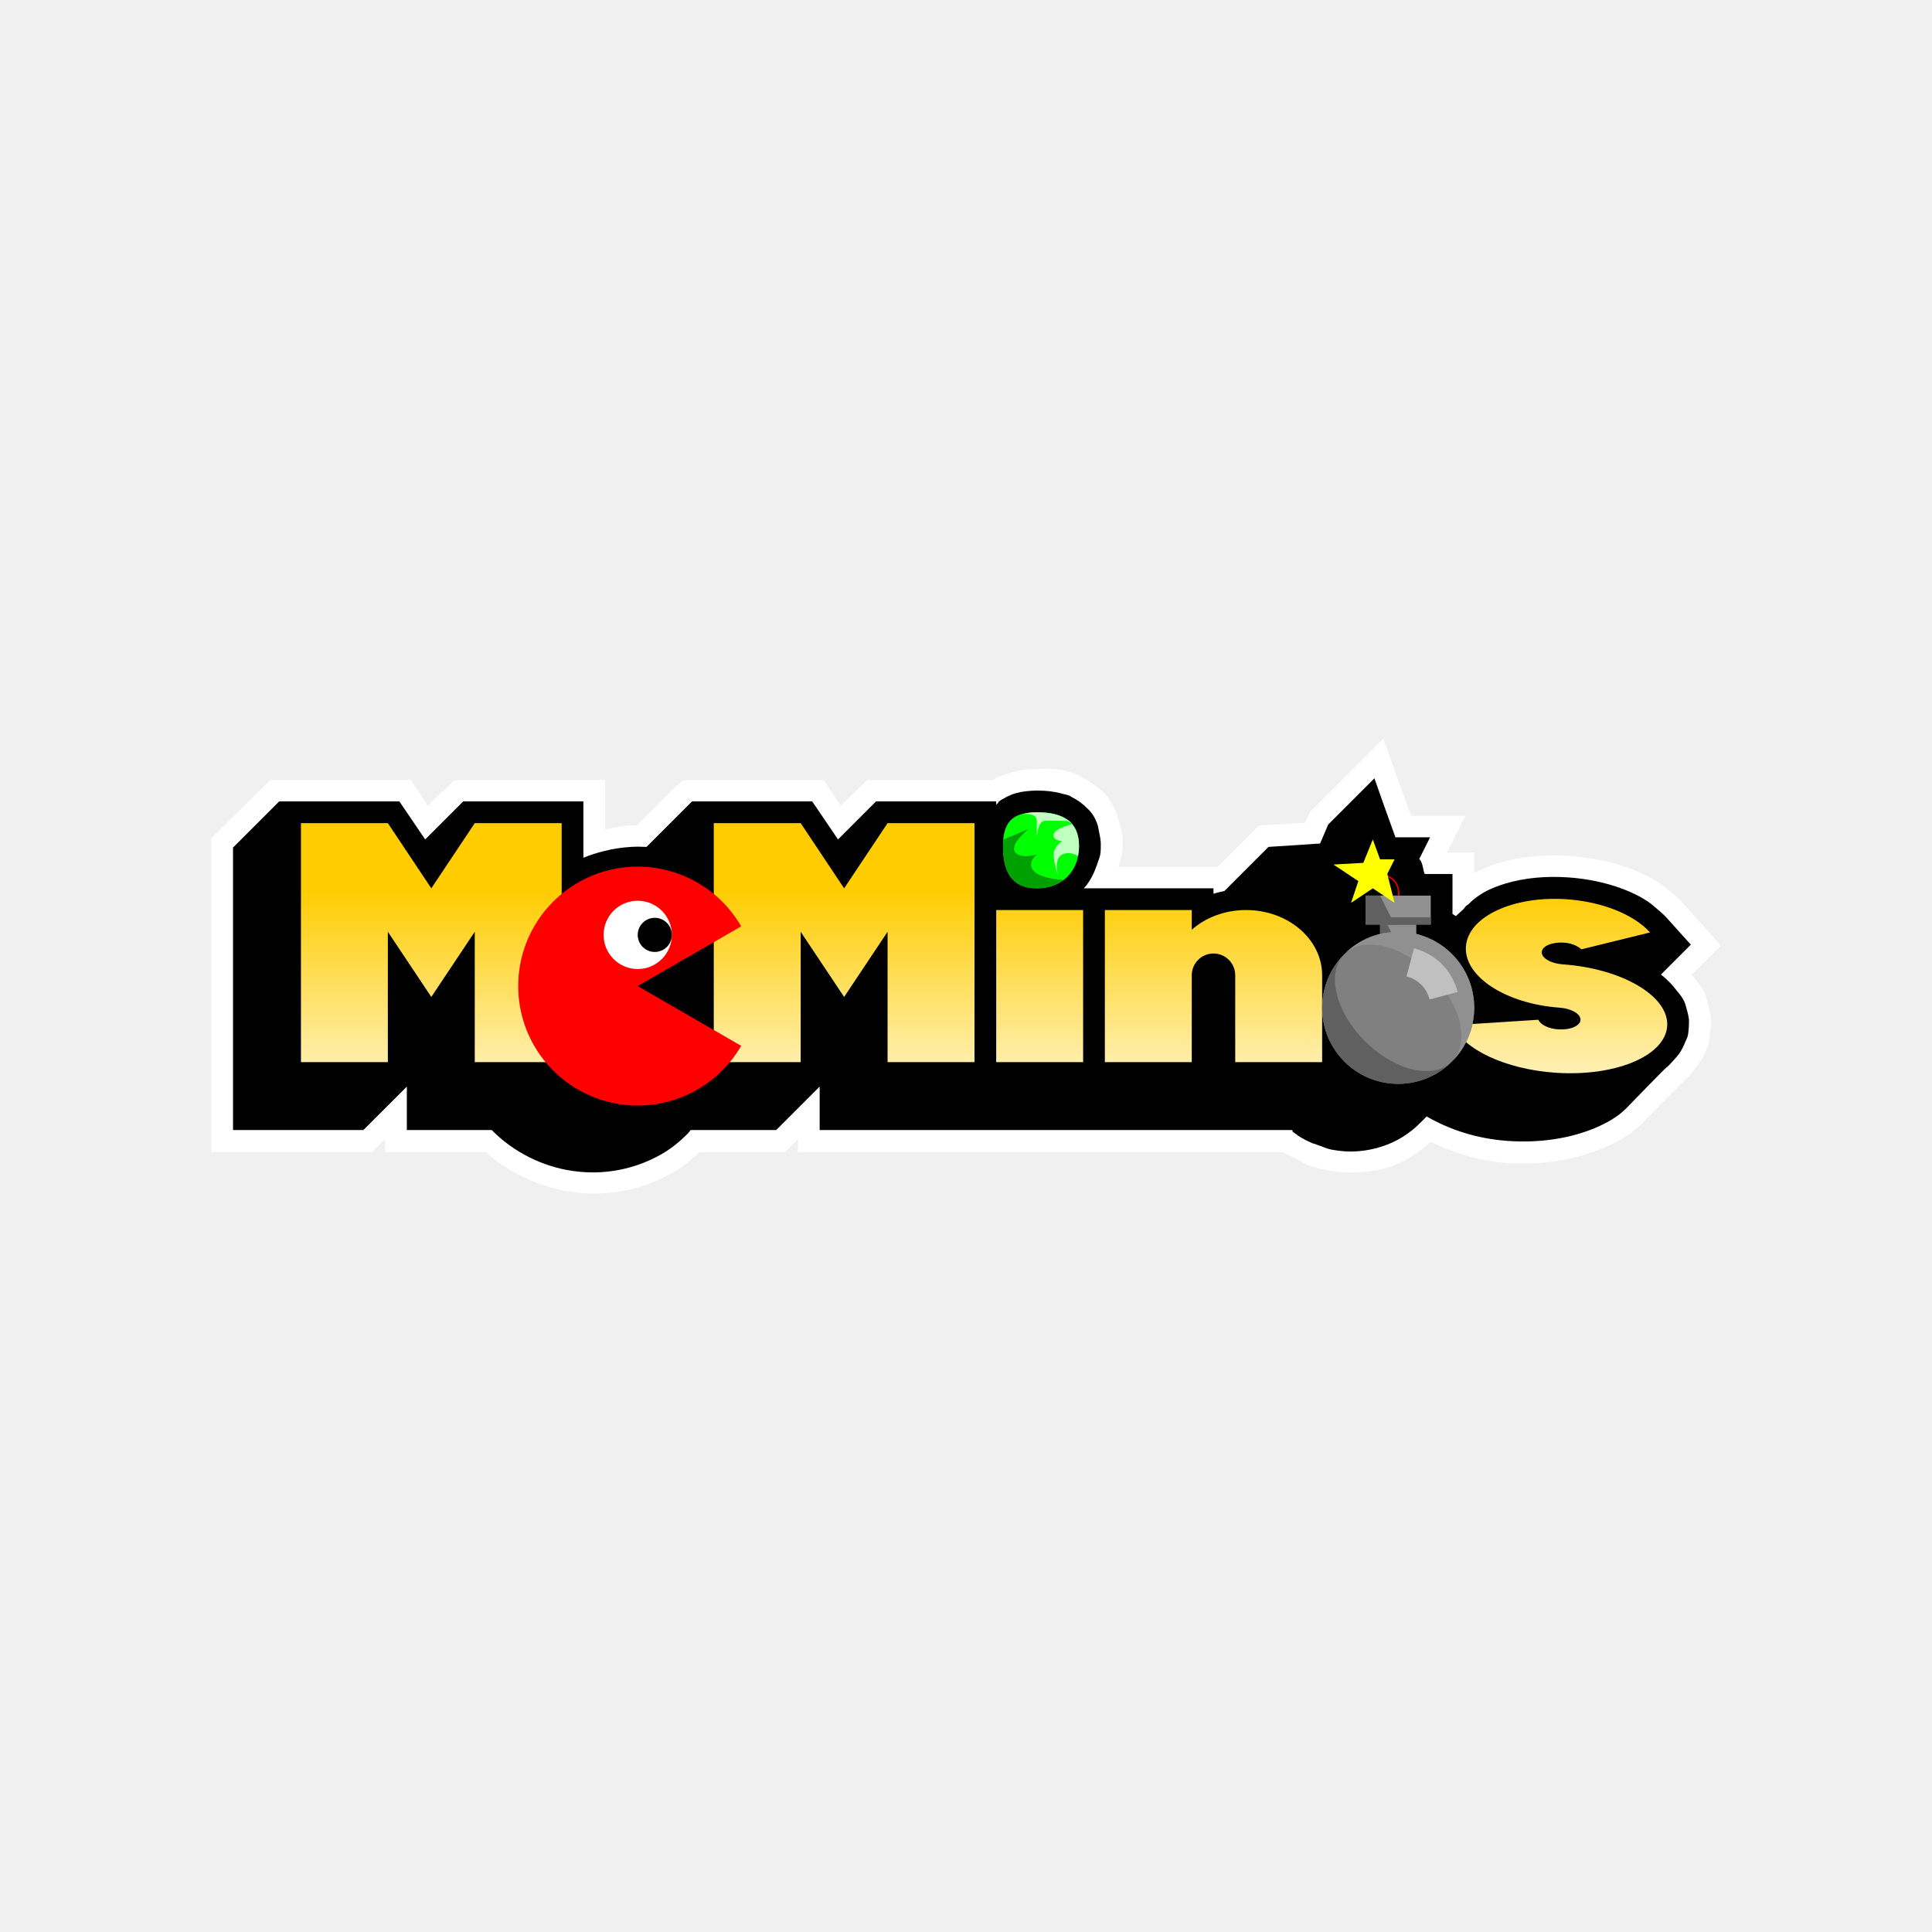
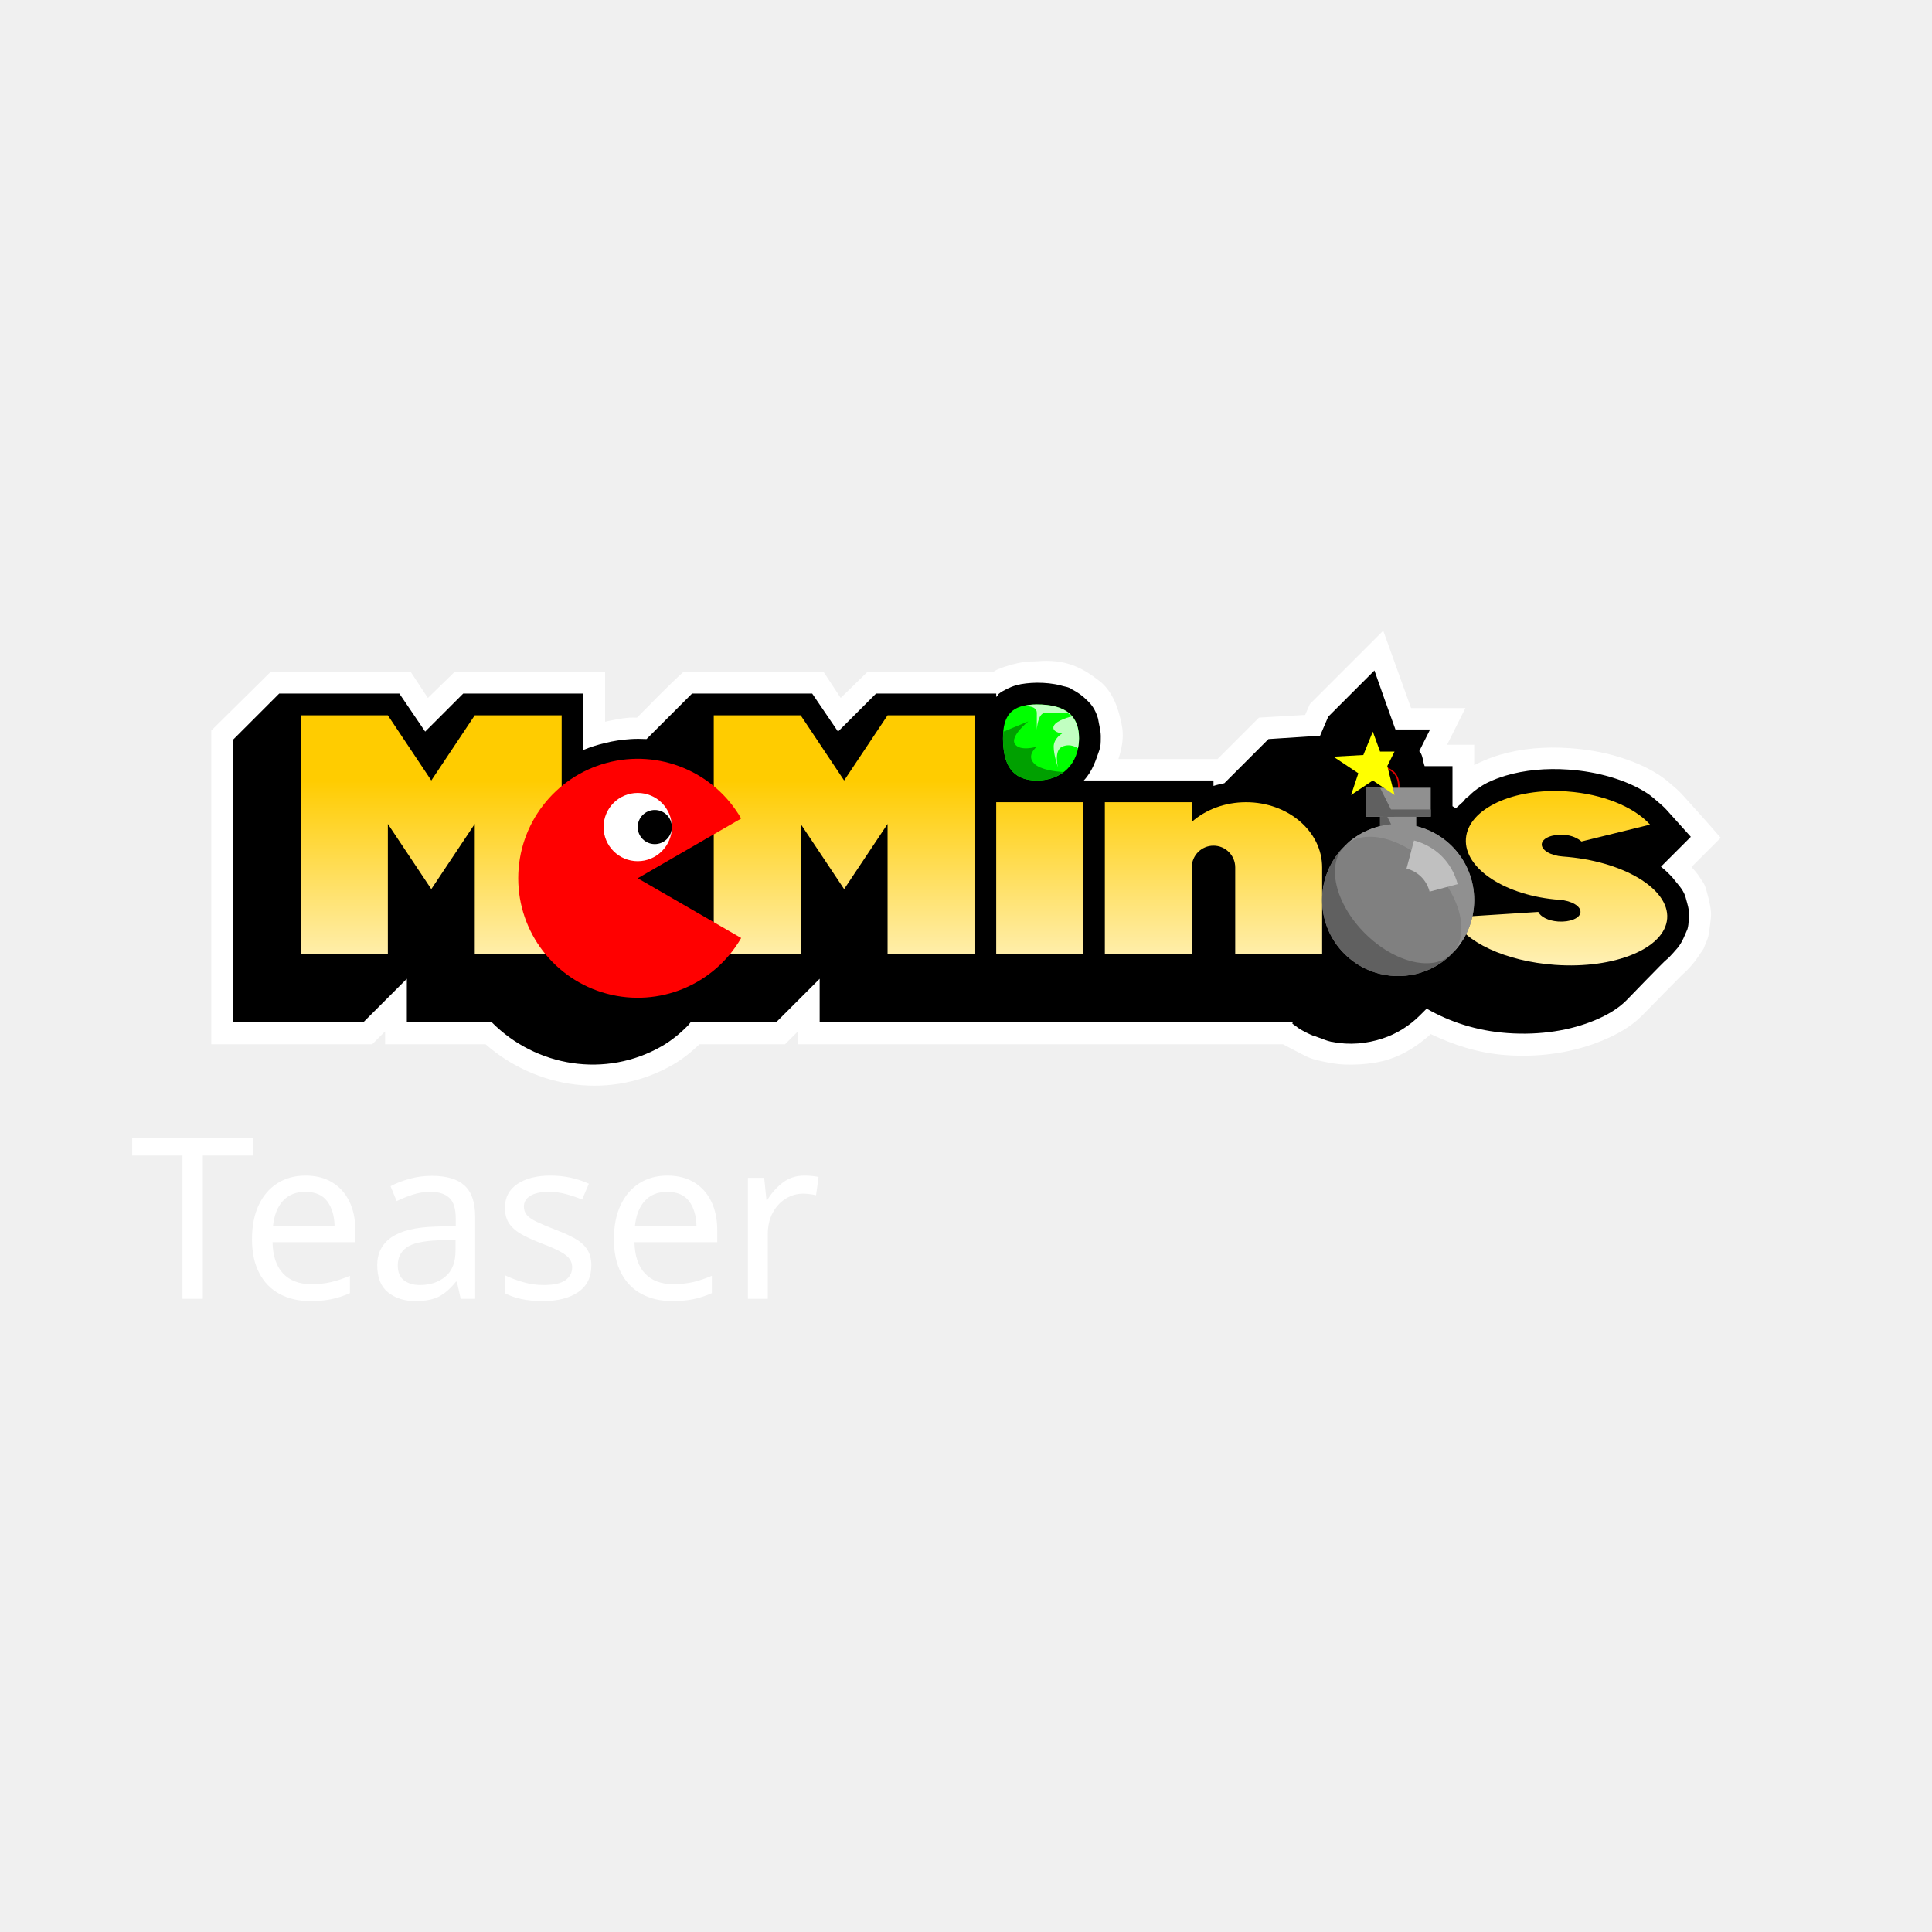
<svg xmlns="http://www.w3.org/2000/svg" xmlns:xlink="http://www.w3.org/1999/xlink" width="1280" height="1280" id="svg2" version="1.1">
  <defs id="defs4">
    <linearGradient id="linearGradient5105">
      <stop style="stop-color:#fc0;stop-opacity:1;" offset="0" id="stop5107" />
      <stop style="stop-color:white;stop-opacity:1;" offset="1" id="stop5109" />
    </linearGradient>
    <linearGradient xlink:href="#linearGradient5105-8" id="linearGradient4305" gradientUnits="userSpaceOnUse" x1="92" y1="740.362" x2="92" y2="752.362" />
    <linearGradient id="linearGradient5105-8">
      <stop style="stop-color:#fc0;stop-opacity:1;" offset="0" id="stop5107-8" />
      <stop style="stop-color:white;stop-opacity:1;" offset="1" id="stop5109-4" />
    </linearGradient>
    <linearGradient xlink:href="#linearGradient5105-8" id="linearGradient4302" gradientUnits="userSpaceOnUse" x1="111" y1="740.362" x2="111" y2="752.362" />
    <linearGradient id="linearGradient4421">
      <stop style="stop-color:#fc0;stop-opacity:1;" offset="0" id="stop4423" />
      <stop style="stop-color:white;stop-opacity:1;" offset="1" id="stop4425" />
    </linearGradient>
    <linearGradient xlink:href="#linearGradient5105-8" id="linearGradient4299" gradientUnits="userSpaceOnUse" x1="120" y1="740.362" x2="120" y2="752.362" />
    <linearGradient id="linearGradient4428">
      <stop style="stop-color:#fc0;stop-opacity:1;" offset="0" id="stop4430" />
      <stop style="stop-color:white;stop-opacity:1;" offset="1" id="stop4432" />
    </linearGradient>
    <linearGradient xlink:href="#linearGradient5105-8" id="linearGradient4281" gradientUnits="userSpaceOnUse" x1="128" y1="741.362" x2="128" y2="752.362" />
    <linearGradient id="linearGradient4435">
      <stop style="stop-color:#fc0;stop-opacity:1;" offset="0" id="stop4437" />
      <stop style="stop-color:white;stop-opacity:1;" offset="1" id="stop4439" />
    </linearGradient>
    <linearGradient xlink:href="#linearGradient5105-8" id="linearGradient4278" gradientUnits="userSpaceOnUse" x1="144" y1="739.362" x2="144" y2="752.362" />
    <linearGradient id="linearGradient4442">
      <stop style="stop-color:#fc0;stop-opacity:1;" offset="0" id="stop4444" />
      <stop style="stop-color:white;stop-opacity:1;" offset="1" id="stop4446" />
    </linearGradient>
    <linearGradient xlink:href="#linearGradient5105-5" id="linearGradient4370" gradientUnits="userSpaceOnUse" x1="144" y1="768.362" x2="144" y2="780.362" />
    <linearGradient id="linearGradient5105-5">
      <stop style="stop-color:#fc0;stop-opacity:1;" offset="0" id="stop5107-0" />
      <stop style="stop-color:white;stop-opacity:1;" offset="1" id="stop5109-8" />
    </linearGradient>
    <linearGradient xlink:href="#linearGradient5105-5" id="linearGradient4367" gradientUnits="userSpaceOnUse" x1="92" y1="768.362" x2="92" y2="780.362" />
    <linearGradient id="linearGradient4633">
      <stop style="stop-color:#fc0;stop-opacity:1;" offset="0" id="stop4635" />
      <stop style="stop-color:white;stop-opacity:1;" offset="1" id="stop4637" />
    </linearGradient>
    <linearGradient xlink:href="#linearGradient5105-5" id="linearGradient4364" gradientUnits="userSpaceOnUse" x1="111" y1="768.362" x2="111" y2="780.362" />
    <linearGradient id="linearGradient4640">
      <stop style="stop-color:#fc0;stop-opacity:1;" offset="0" id="stop4642" />
      <stop style="stop-color:white;stop-opacity:1;" offset="1" id="stop4644" />
    </linearGradient>
    <linearGradient xlink:href="#linearGradient5105-5" id="linearGradient4358" gradientUnits="userSpaceOnUse" x1="120" y1="768.362" x2="120" y2="780.362" />
    <linearGradient id="linearGradient4647">
      <stop style="stop-color:#fc0;stop-opacity:1;" offset="0" id="stop4649" />
      <stop style="stop-color:white;stop-opacity:1;" offset="1" id="stop4651" />
    </linearGradient>
    <linearGradient xlink:href="#linearGradient5105-5" id="linearGradient4351" gradientUnits="userSpaceOnUse" x1="128" y1="768.362" x2="128" y2="780.362" />
    <linearGradient id="linearGradient4654">
      <stop style="stop-color:#fc0;stop-opacity:1;" offset="0" id="stop4656" />
      <stop style="stop-color:white;stop-opacity:1;" offset="1" id="stop4658" />
    </linearGradient>
  </defs>
  <g id="layer1" transform="translate(0,227.6378)">
-     <g transform="matrix(14.39492,0,0,14.39492,-1038.581,-10699.615)" id="g4379">
-       <path id="path4373" d="m 135.812,761.469 -3.375,3.375 -0.219,0.5 -2.125,0.125 -1.906,1.906 -4.562,0 c 0.324,-1.018 0.2,-1.486 -2e-4,-2.188 -0.152,-0.531 -0.439,-1.068 -0.875,-1.406 -0.794,-0.616 -1.55,-1.019 -2.875,-0.906 -0.197,0.017 -0.398,-10e-4 -0.594,0.031 -0.416,0.069 -0.829,0.181 -1.219,0.344 -0.077,0.033 -0.152,0.089 -0.219,0.125 l -5.781,0 -1.219,1.188 -0.781,-1.188 -6.469,0 c -0.736,0.668 -1.422,1.391 -2.125,2.094 -0.119,5e-4 -0.219,-0.008 -0.344,0 -0.367,0.024 -0.746,0.107 -1.125,0.188 l 0,-2.281 -6.938,0 -1.219,1.188 -0.781,-1.188 -6.469,0 -2.719,2.688 0,14.438 7.406,0 0.594,-0.594 0,0.594 4.625,0 c 2.348,2.052 5.786,2.577 8.625,0.938 0.471,-0.272 0.863,-0.599 1.219,-0.938 l 3.938,0 0.594,-0.594 0,0.594 22.325,0 c 0.335,0.182 0.679,0.355 1.019,0.531 0.305,0.159 0.602,0.227 1.25,0.344 0.648,0.117 1.811,0.082 2.625,-0.188 0.717,-0.234 1.354,-0.656 1.906,-1.156 1.017,0.484 2.163,0.876 3.469,0.969 1.659,0.118 3.182,-0.147 4.469,-0.688 0.613,-0.257 1.259,-0.603 1.781,-1.125 0.614,-0.626 1.492,-1.525 1.844,-1.875 0.574,-0.502 0.795,-0.934 1,-1.219 0.048,-0.156 0.177,-0.391 0.219,-0.594 0.041,-0.203 0.073,-0.467 0.094,-0.656 0.021,-0.189 0.046,-0.34 0,-0.625 -0.046,-0.285 -0.142,-0.655 -0.219,-0.906 -0.077,-0.251 -0.188,-0.342 -0.281,-0.5 -0.093,-0.158 -0.256,-0.339 -0.375,-0.469 0.448,-0.448 0.896,-0.896 1.344,-1.344 -0.571,-0.667 -1.163,-1.316 -1.75,-1.969 -0.186,-0.207 -0.359,-0.349 -0.5,-0.469 -0.137,-0.118 -0.308,-0.27 -0.562,-0.438 -0.601,-0.395 -1.286,-0.674 -1.969,-0.875 -0.686,-0.202 -1.413,-0.322 -2.156,-0.375 -1.15,-0.082 -2.248,0.013 -3.25,0.312 -0.339,0.101 -0.67,0.234 -0.969,0.375 l -0.188,0.094 0,-0.938 -1.25,0 0.844,-1.688 -2.5,0 -1.281,-3.562 z" style="font-size:medium;font-style:normal;font-variant:normal;font-weight:normal;font-stretch:normal;text-indent:0;text-align:start;text-decoration:none;line-height:normal;letter-spacing:normal;word-spacing:normal;text-transform:none;direction:ltr;block-progression:tb;writing-mode:lr-tb;text-anchor:start;baseline-shift:baseline;color:black;fill:white;fill-opacity:1;stroke:none;stroke-width:2;marker:none;visibility:visible;display:inline;overflow:visible;enable-background:accumulate;font-family:Sans;-inkscape-font-specification:Sans" />
-       <path id="path11615" d="m 135.406,763.3 -2.125,2.125 c -0.122,0.294 -0.253,0.582 -0.375,0.875 -0.791,0.055 -1.583,0.106 -2.375,0.156 L 128.5,768.487 c -0.17,0.038 -0.334,0.072 -0.5,0.125 l 0,-0.25 -5.969,0 c 0.406,-0.428 0.563,-0.965 0.719,-1.406 0.059,-0.169 0.062,-0.343 0.062,-0.531 0.017,-0.319 -0.078,-0.61 -0.125,-0.906 -0.08,-0.291 -0.218,-0.562 -0.438,-0.781 l -0.031,-0.031 c -0.245,-0.245 -0.455,-0.399 -0.719,-0.531 -0.157,-0.128 -0.387,-0.137 -0.531,-0.188 -0.354,-0.092 -0.718,-0.125 -1.094,-0.125 -0.163,0 -0.341,0.014 -0.5,0.031 -0.319,0.034 -0.597,0.111 -0.875,0.25 -0.139,0.07 -0.284,0.145 -0.406,0.25 l 0,0.031 c -0.008,0.011 -0.026,0.018 -0.031,0.031 l -0.062,0.062 0,-0.156 -5.531,0 -1.75,1.75 -1.188,-1.75 -5.531,0 -2.094,2.094 c -0.238,-0.011 -0.48,-0.016 -0.719,0 -0.409,0.027 -0.814,0.084 -1.219,0.188 -0.327,0.079 -0.65,0.179 -0.969,0.312 l 0,-2.594 -5.531,0 -1.75,1.75 -1.188,-1.75 -5.531,0 -2.125,2.125 0,13 6,0 2,-2 0,2 3.906,0 c 2.032,2.051 5.239,2.598 7.844,1.094 0.448,-0.259 0.831,-0.581 1.188,-0.938 l 0.125,-0.156 0.031,0 3.906,0 2,-2 0,2 21.719,0 c 0.018,0.015 0.047,0.016 0.062,0.031 l -0.031,0.031 c 0.002,-0.002 0.063,0.052 0.219,0.156 0.021,0.015 0.006,0.015 0.031,0.031 0.261,0.172 0.521,0.291 0.719,0.375 l 0.031,0 c 0.169,0.069 0.305,0.112 0.344,0.125 0.038,0.012 0.21,0.098 0.469,0.156 l 0.031,0 c 0.788,0.16 1.589,0.083 2.312,-0.156 0.648,-0.212 1.234,-0.578 1.719,-1.062 l 0.312,-0.312 c 1.035,0.595 2.28,1.022 3.719,1.125 1.514,0.108 2.91,-0.123 4.031,-0.594 0.539,-0.226 1.048,-0.516 1.438,-0.906 0,0 1.773,-1.836 1.844,-1.875 0.071,-0.039 0.228,-0.226 0.313,-0.312 0.085,-0.087 0.122,-0.15 0.219,-0.25 0.225,-0.288 0.311,-0.564 0.438,-0.844 0.042,-0.136 0.052,-0.287 0.062,-0.438 0.011,-0.151 0.014,-0.317 0,-0.438 -0.034,-0.222 -0.106,-0.422 -0.156,-0.625 -0.114,-0.355 -0.385,-0.601 -0.594,-0.875 -0.153,-0.169 -0.336,-0.349 -0.531,-0.5 l 1.375,-1.375 -1.125,-1.25 c -0.128,-0.142 -0.259,-0.25 -0.406,-0.375 -0.152,-0.13 -0.298,-0.263 -0.469,-0.375 -0.493,-0.324 -1.075,-0.569 -1.688,-0.75 -0.612,-0.181 -1.261,-0.296 -1.938,-0.344 -1.043,-0.074 -2.04,0.022 -2.906,0.281 -0.289,0.086 -0.553,0.19 -0.812,0.312 -0.162,0.077 -0.324,0.184 -0.469,0.281 -0.043,0.03 -0.084,0.062 -0.125,0.094 -0.116,0.086 -0.208,0.183 -0.312,0.281 -0.027,0.025 -0.068,0.036 -0.094,0.062 -0.048,0.048 -0.08,0.106 -0.125,0.156 l -0.344,0.312 -0.156,-0.094 0,-0.844 0,-1 -1,0 -0.281,0 c -0.086,-0.211 -0.077,-0.482 -0.219,-0.656 -0.011,-0.014 -0.02,-0.018 -0.031,-0.031 l 0.5,-1 -1.594,0 c -0.332,-0.904 -0.65,-1.811 -0.969,-2.719 z" style="font-size:medium;font-style:normal;font-variant:normal;font-weight:normal;font-stretch:normal;text-indent:0;text-align:start;text-decoration:none;line-height:normal;letter-spacing:normal;word-spacing:normal;text-transform:none;direction:ltr;block-progression:tb;writing-mode:lr-tb;text-anchor:start;color:black;fill:black;fill-opacity:1;fill-rule:nonzero;stroke:none;stroke-width:2;marker:none;visibility:visible;font-family:Sans;-inkscape-font-specification:Sans" />
-       <path id="path11233" d="m 144.284,768.867 c -2.479,-0.177 -4.568,0.796 -4.666,2.174 -0.098,1.377 1.832,2.637 4.311,2.814 0.551,0.039 0.982,0.294 0.962,0.57 -0.02,0.275 -0.482,0.467 -1.033,0.428 -0.459,-0.033 -0.807,-0.221 -0.908,-0.441 l -3.934,0.252 c 0.507,1.132 2.443,2.023 4.7,2.184 2.754,0.196 5.067,-0.761 5.165,-2.138 0.098,-1.377 -2.055,-2.653 -4.81,-2.849 -0.551,-0.039 -0.982,-0.294 -0.962,-0.57 0.02,-0.275 0.482,-0.467 1.033,-0.428 0.35,0.025 0.624,0.158 0.793,0.307 l 3.157,-0.777 c -0.747,-0.829 -2.204,-1.41 -3.807,-1.525 z" style="fill:url(#linearGradient4370);fill-opacity:1;stroke:none" />
-       <path id="path11235" d="m 86,765.362 0,11 0,0 4,0 0,-6 2,3 2,-3 0,6 4,0 0,-11 -4,0 -2,3 -2,-3 z" style="fill:url(#linearGradient4367);fill-opacity:1;stroke:none" />
-       <path style="fill:url(#linearGradient4364);fill-opacity:1;stroke:none" d="m 105,765.362 0,11 0,0 4,0 0,-6 2,3 2,-3 0,6 4,0 0,-11 -4,0 -2,3 -2,-3 z" id="path11237" />
-       <path transform="matrix(-0.7865485,0,0,0.7865602,107.7649,766.5697)" d="M 1.911,4.504 A 6.991,6.991 0 0 1 9.775,1.247 6.991,6.991 0 0 1 14.957,8 6.991,6.991 0 0 1 9.775,14.753 6.991,6.991 0 0 1 1.911,11.496 L 7.965,8 Z" id="path11241" style="fill:red;fill-opacity:1;fill-rule:nonzero;stroke:none" />
-       <path d="M 10,5 A 2,2 0 0 1 8,7 2,2 0 0 1 6,5 2,2 0 0 1 8,3 2,2 0 0 1 10,5 Z" id="path11243" style="fill:white;fill-opacity:1;fill-rule:nonzero;stroke:none" transform="matrix(-0.7855714,0,0,0.7855831,107.7845,766.5775)" />
-       <path transform="matrix(-0.7855714,0,0,0.7855831,108.5701,766.5775)" d="M 9,5 A 1,1 0 0 1 8,6 1,1 0 0 1 7,5 1,1 0 0 1 8,4 1,1 0 0 1 9,5 Z" id="path11245" style="fill:black;fill-opacity:1;fill-rule:nonzero;stroke:none" />
-       <rect style="fill:url(#linearGradient4358);fill-opacity:1;stroke:none" id="rect11247" width="4" height="7" x="118" y="769.362" />
-       <path style="fill:lime;fill-opacity:1;fill-rule:nonzero;stroke:none" d="m 119.868,764.862 c -1.167,0 -1.556,0.496 -1.556,1.556 0,1.167 0.389,1.944 1.556,1.944 1.167,0 1.944,-0.778 1.944,-1.944 0,-1.167 -0.778,-1.556 -1.944,-1.556 z" id="path11251" />
-       <path style="fill:#00a000;fill-opacity:1;fill-rule:nonzero;stroke:none" d="m 119.479,765.64 -1.142,0.474 c -0.008,0.096 -0.024,0.197 -0.024,0.304 0,1.167 0.389,1.944 1.556,1.944 0.489,0 0.904,-0.144 1.227,-0.389 -0.341,-0.018 -1.062,-0.097 -1.349,-0.389 -0.383,-0.389 0.122,-0.778 0.122,-0.778 0,0 -0.773,0.235 -1.009,-0.122 -0.236,-0.357 0.62,-1.045 0.62,-1.045 z" id="path11253" />
-       <path style="fill:#c1ffc1;fill-opacity:1;fill-rule:nonzero;stroke:none" d="m 119.868,764.862 c -0.26,0 -0.469,0.035 -0.656,0.085 0.097,-0.009 0.656,-0.053 0.656,0.304 0,0.327 0,0.651 0,0.778 0.018,-0.258 0.097,-0.778 0.389,-0.778 0.385,0 1.078,0.012 1.094,0.012 -0.342,-0.286 -0.855,-0.401 -1.483,-0.401 z" id="path11255" />
-       <path style="fill:#c1ffc1;fill-opacity:1;fill-rule:nonzero;stroke:none" d="m 121.314,765.227 -0.036,0.024 0.219,0.158 c -0.055,-0.066 -0.114,-0.13 -0.182,-0.182 z m 0.182,0.182 c 0,0 -0.742,0.169 -0.851,0.45 -0.108,0.281 0.389,0.34 0.389,0.34 0,0 -0.389,0.219 -0.389,0.608 0,0.389 0.194,0.948 0.194,0.948 0,0 -0.194,-0.769 0.194,-0.948 0.389,-0.179 0.729,0.073 0.729,0.073 0.03,-0.147 0.049,-0.298 0.049,-0.462 0,-0.442 -0.114,-0.769 -0.316,-1.009 z" id="path11257" />
-       <path id="path11259" d="m 123,769.362 0,7 4,0 0,-4 c 0,-0.552 0.448,-1 1,-1 0.552,0 1,0.448 1,1 l 0,4 4,0 0,-4 c 0,-1.657 -1.567,-3 -3.5,-3 -0.984,0 -1.864,0.346 -2.5,0.906 l 0,-0.906 -4,0 z" style="fill:url(#linearGradient4351);fill-opacity:1;stroke:none" />
-       <path style="fill:gray;fill-opacity:1;fill-rule:nonzero;stroke:none" id="path11263" d="M 30,21.5 A 10.5,10.5 0 0 1 19.5,32 10.5,10.5 0 0 1 9,21.5 10.5,10.5 0 0 1 19.5,11 10.5,10.5 0 0 1 30,21.5 Z" transform="matrix(0.3333333,0,0,0.3333216,130,766.6959)" />
-       <rect style="fill:#909090;fill-opacity:1;fill-rule:nonzero;stroke:none" id="rect11265" width="1.667" height="0.667" x="135.667" y="770.029" />
-       <path id="path11267" d="m 136.529,768.696 c 0,-0.334 -0.068,-0.509 -0.196,-0.667 -0.128,-0.158 -0.426,-0.296 -0.667,-0.333" style="fill:none;stroke:#e00000;stroke-width:0.069;stroke-linecap:round;stroke-linejoin:round;stroke-miterlimit:4;stroke-opacity:1;stroke-dasharray:none;stroke-dashoffset:0" />
-       <rect style="fill:#909090;fill-opacity:1;fill-rule:nonzero;stroke:none" id="rect11269" width="3" height="1.333" x="135" y="768.696" />
-       <path style="fill:#606060;fill-opacity:1;fill-rule:nonzero;stroke:none" d="m 134.025,771.388 c -1.366,1.366 -1.366,3.583 0,4.95 1.366,1.366 3.584,1.366 4.95,0 -0.846,0.846 -2.641,0.423 -4.007,-0.943 -1.366,-1.366 -1.789,-3.161 -0.943,-4.007 z" id="path11271" />
-       <path style="fill:#606060;fill-opacity:1;fill-rule:nonzero;stroke:none" d="m 135.667,770.029 0,0.667 0.667,0 L 136,770.029 l -0.333,0 z" id="path11273" />
-       <path id="path11275" d="m 138.975,776.337 c 1.366,-1.366 1.366,-3.583 0,-4.95 -1.366,-1.366 -3.584,-1.366 -4.95,0 0.846,-0.846 2.641,-0.423 4.007,0.943 1.366,1.366 1.789,3.161 0.943,4.007 z" style="fill:#909090;fill-opacity:1;fill-rule:nonzero;stroke:none" />
-       <path style="fill:#606060;fill-opacity:1;fill-rule:nonzero;stroke:none" d="m 135,768.696 0,1.333 1.333,0 -0.667,-1.333 -0.667,0 z" id="path11277" />
-       <rect style="fill:#606060;fill-opacity:1;fill-rule:nonzero;stroke:none" id="rect11279" width="2.225" height="0.333" x="135.775" y="769.696" />
-       <path style="fill:silver;fill-opacity:1;fill-rule:nonzero;stroke:none" d="m 137.229,771.123 -0.344,1.292 c 0.533,0.143 0.92,0.529 1.062,1.062 l 1.292,-0.344 c -0.27,-1.007 -1.003,-1.74 -2.01,-2.01 z" id="path11281" />
-       <path style="fill:yellow;fill-opacity:1;fill-rule:nonzero;stroke:none" d="m 134.896,767.19 -1.376,0.077 1.146,0.763 -0.333,1 1,-0.667 1,0.667 -0.333,-1.333 0.333,-0.667 -0.667,0 -0.333,-0.917 -0.437,1.077 z" id="path11283" />
+     <g id="g4214" transform="translate(0,-71.43673)">
+       <g id="g4379" transform="matrix(14.39492,0,0,14.39492,-1038.581,-10699.615)">
+         <path style="color:#000000;font-style:normal;font-variant:normal;font-weight:normal;font-stretch:normal;font-size:medium;line-height:normal;font-family:Sans;-inkscape-font-specification:Sans;text-indent:0;text-align:start;text-decoration:none;text-decoration-line:none;letter-spacing:normal;word-spacing:normal;text-transform:none;direction:ltr;block-progression:tb;writing-mode:lr-tb;baseline-shift:baseline;text-anchor:start;display:inline;overflow:visible;visibility:visible;fill:#ffffff;fill-opacity:1;stroke:none;stroke-width:2;marker:none;enable-background:accumulate" d="m 135.812,761.469 -3.375,3.375 -0.219,0.5 -2.125,0.125 -1.906,1.906 -4.562,0 c 0.324,-1.018 0.2,-1.486 -2e-4,-2.188 -0.152,-0.531 -0.439,-1.068 -0.875,-1.406 -0.794,-0.616 -1.55,-1.019 -2.875,-0.906 -0.197,0.017 -0.398,-10e-4 -0.594,0.031 -0.416,0.069 -0.829,0.181 -1.219,0.344 -0.077,0.033 -0.152,0.089 -0.219,0.125 l -5.781,0 -1.219,1.188 -0.781,-1.188 -6.469,0 c -0.736,0.668 -1.422,1.391 -2.125,2.094 -0.119,5e-4 -0.219,-0.008 -0.344,0 -0.367,0.024 -0.746,0.107 -1.125,0.188 l 0,-2.281 -6.938,0 -1.219,1.188 -0.781,-1.188 -6.469,0 -2.719,2.688 0,14.438 7.406,0 0.594,-0.594 0,0.594 4.625,0 c 2.348,2.052 5.786,2.577 8.625,0.938 0.471,-0.272 0.863,-0.599 1.219,-0.938 l 3.938,0 0.594,-0.594 0,0.594 22.325,0 c 0.335,0.182 0.679,0.355 1.019,0.531 0.305,0.159 0.602,0.227 1.25,0.344 0.648,0.117 1.811,0.082 2.625,-0.188 0.717,-0.234 1.354,-0.656 1.906,-1.156 1.017,0.484 2.163,0.876 3.469,0.969 1.659,0.118 3.182,-0.147 4.469,-0.688 0.613,-0.257 1.259,-0.603 1.781,-1.125 0.614,-0.626 1.492,-1.525 1.844,-1.875 0.574,-0.502 0.795,-0.934 1,-1.219 0.048,-0.156 0.177,-0.391 0.219,-0.594 0.041,-0.203 0.073,-0.467 0.094,-0.656 0.021,-0.189 0.046,-0.34 0,-0.625 -0.046,-0.285 -0.142,-0.655 -0.219,-0.906 -0.077,-0.251 -0.188,-0.342 -0.281,-0.5 -0.093,-0.158 -0.256,-0.339 -0.375,-0.469 0.448,-0.448 0.896,-0.896 1.344,-1.344 -0.571,-0.667 -1.163,-1.316 -1.75,-1.969 -0.186,-0.207 -0.359,-0.349 -0.5,-0.469 -0.137,-0.118 -0.308,-0.27 -0.562,-0.438 -0.601,-0.395 -1.286,-0.674 -1.969,-0.875 -0.686,-0.202 -1.413,-0.322 -2.156,-0.375 -1.15,-0.082 -2.248,0.013 -3.25,0.312 -0.339,0.101 -0.67,0.234 -0.969,0.375 l -0.188,0.094 0,-0.938 -1.25,0 0.844,-1.688 -2.5,0 -1.281,-3.562 z" id="path4373" />
+         <path style="color:#000000;font-style:normal;font-variant:normal;font-weight:normal;font-stretch:normal;font-size:medium;line-height:normal;font-family:Sans;-inkscape-font-specification:Sans;text-indent:0;text-align:start;text-decoration:none;text-decoration-line:none;letter-spacing:normal;word-spacing:normal;text-transform:none;direction:ltr;block-progression:tb;writing-mode:lr-tb;text-anchor:start;visibility:visible;fill:#000000;fill-opacity:1;fill-rule:nonzero;stroke:none;stroke-width:2;marker:none" d="m 135.406,763.3 -2.125,2.125 c -0.122,0.294 -0.253,0.582 -0.375,0.875 -0.791,0.055 -1.583,0.106 -2.375,0.156 L 128.5,768.487 c -0.17,0.038 -0.334,0.072 -0.5,0.125 l 0,-0.25 -5.969,0 c 0.406,-0.428 0.563,-0.965 0.719,-1.406 0.059,-0.169 0.062,-0.343 0.062,-0.531 0.017,-0.319 -0.078,-0.61 -0.125,-0.906 -0.08,-0.291 -0.218,-0.562 -0.438,-0.781 l -0.031,-0.031 c -0.245,-0.245 -0.455,-0.399 -0.719,-0.531 -0.157,-0.128 -0.387,-0.137 -0.531,-0.188 -0.354,-0.092 -0.718,-0.125 -1.094,-0.125 -0.163,0 -0.341,0.014 -0.5,0.031 -0.319,0.034 -0.597,0.111 -0.875,0.25 -0.139,0.07 -0.284,0.145 -0.406,0.25 l 0,0.031 c -0.008,0.011 -0.026,0.018 -0.031,0.031 l -0.062,0.062 0,-0.156 -5.531,0 -1.75,1.75 -1.188,-1.75 -5.531,0 -2.094,2.094 c -0.238,-0.011 -0.48,-0.016 -0.719,0 -0.409,0.027 -0.814,0.084 -1.219,0.188 -0.327,0.079 -0.65,0.179 -0.969,0.312 l 0,-2.594 -5.531,0 -1.75,1.75 -1.188,-1.75 -5.531,0 -2.125,2.125 0,13 6,0 2,-2 0,2 3.906,0 c 2.032,2.051 5.239,2.598 7.844,1.094 0.448,-0.259 0.831,-0.581 1.188,-0.938 l 0.125,-0.156 0.031,0 3.906,0 2,-2 0,2 21.719,0 c 0.018,0.015 0.047,0.016 0.062,0.031 l -0.031,0.031 c 0.002,-0.002 0.063,0.052 0.219,0.156 0.021,0.015 0.006,0.015 0.031,0.031 0.261,0.172 0.521,0.291 0.719,0.375 l 0.031,0 c 0.169,0.069 0.305,0.112 0.344,0.125 0.038,0.012 0.21,0.098 0.469,0.156 l 0.031,0 c 0.788,0.16 1.589,0.083 2.312,-0.156 0.648,-0.212 1.234,-0.578 1.719,-1.062 l 0.312,-0.312 c 1.035,0.595 2.28,1.022 3.719,1.125 1.514,0.108 2.91,-0.123 4.031,-0.594 0.539,-0.226 1.048,-0.516 1.438,-0.906 0,0 1.773,-1.836 1.844,-1.875 0.071,-0.039 0.228,-0.226 0.313,-0.312 0.085,-0.087 0.122,-0.15 0.219,-0.25 0.225,-0.288 0.311,-0.564 0.438,-0.844 0.042,-0.136 0.052,-0.287 0.062,-0.438 0.011,-0.151 0.014,-0.317 0,-0.438 -0.034,-0.222 -0.106,-0.422 -0.156,-0.625 -0.114,-0.355 -0.385,-0.601 -0.594,-0.875 -0.153,-0.169 -0.336,-0.349 -0.531,-0.5 l 1.375,-1.375 -1.125,-1.25 c -0.128,-0.142 -0.259,-0.25 -0.406,-0.375 -0.152,-0.13 -0.298,-0.263 -0.469,-0.375 -0.493,-0.324 -1.075,-0.569 -1.688,-0.75 -0.612,-0.181 -1.261,-0.296 -1.938,-0.344 -1.043,-0.074 -2.04,0.022 -2.906,0.281 -0.289,0.086 -0.553,0.19 -0.812,0.312 -0.162,0.077 -0.324,0.184 -0.469,0.281 -0.043,0.03 -0.084,0.062 -0.125,0.094 -0.116,0.086 -0.208,0.183 -0.312,0.281 -0.027,0.025 -0.068,0.036 -0.094,0.062 -0.048,0.048 -0.08,0.106 -0.125,0.156 l -0.344,0.312 -0.156,-0.094 0,-0.844 0,-1 -1,0 -0.281,0 c -0.086,-0.211 -0.077,-0.482 -0.219,-0.656 -0.011,-0.014 -0.02,-0.018 -0.031,-0.031 l 0.5,-1 -1.594,0 c -0.332,-0.904 -0.65,-1.811 -0.969,-2.719 z" id="path11615" />
+         <path style="fill:url(#linearGradient4370);fill-opacity:1;stroke:none" d="m 144.284,768.867 c -2.479,-0.177 -4.568,0.796 -4.666,2.174 -0.098,1.377 1.832,2.637 4.311,2.814 0.551,0.039 0.982,0.294 0.962,0.57 -0.02,0.275 -0.482,0.467 -1.033,0.428 -0.459,-0.033 -0.807,-0.221 -0.908,-0.441 l -3.934,0.252 c 0.507,1.132 2.443,2.023 4.7,2.184 2.754,0.196 5.067,-0.761 5.165,-2.138 0.098,-1.377 -2.055,-2.653 -4.81,-2.849 -0.551,-0.039 -0.982,-0.294 -0.962,-0.57 0.02,-0.275 0.482,-0.467 1.033,-0.428 0.35,0.025 0.624,0.158 0.793,0.307 l 3.157,-0.777 c -0.747,-0.829 -2.204,-1.41 -3.807,-1.525 z" id="path11233" />
+         <path style="fill:url(#linearGradient4367);fill-opacity:1;stroke:none" d="m 86,765.362 0,11 0,0 4,0 0,-6 2,3 2,-3 0,6 4,0 0,-11 -4,0 -2,3 -2,-3 z" id="path11235" />
+         <path id="path11237" d="m 105,765.362 0,11 0,0 4,0 0,-6 2,3 2,-3 0,6 4,0 0,-11 -4,0 -2,3 -2,-3 z" style="fill:url(#linearGradient4364);fill-opacity:1;stroke:none" />
+         <path style="fill:#ff0000;fill-opacity:1;fill-rule:nonzero;stroke:none" id="path11241" d="M 1.911,4.504 A 6.991,6.991 0 0 1 9.775,1.247 6.991,6.991 0 0 1 14.957,8 6.991,6.991 0 0 1 9.775,14.753 6.991,6.991 0 0 1 1.911,11.496 L 7.965,8 Z" transform="matrix(-0.7865485,0,0,0.7865602,107.7649,766.5697)" />
+         <circle transform="matrix(-0.7855714,0,0,0.7855831,107.7845,766.5775)" style="fill:#ffffff;fill-opacity:1;fill-rule:nonzero;stroke:none" id="path11243" cx="8" cy="5" r="2" />
+         <circle style="fill:#000000;fill-opacity:1;fill-rule:nonzero;stroke:none" id="path11245" transform="matrix(-0.7855714,0,0,0.7855831,108.5701,766.5775)" cx="8" cy="5" r="1" />
+         <rect y="769.362" x="118" height="7" width="4" id="rect11247" style="fill:url(#linearGradient4358);fill-opacity:1;stroke:none" />
+         <path id="path11251" d="m 119.868,764.862 c -1.167,0 -1.556,0.496 -1.556,1.556 0,1.167 0.389,1.944 1.556,1.944 1.167,0 1.944,-0.778 1.944,-1.944 0,-1.167 -0.778,-1.556 -1.944,-1.556 z" style="fill:#00ff00;fill-opacity:1;fill-rule:nonzero;stroke:none" />
+         <path id="path11253" d="m 119.479,765.64 -1.142,0.474 c -0.008,0.096 -0.024,0.197 -0.024,0.304 0,1.167 0.389,1.944 1.556,1.944 0.489,0 0.904,-0.144 1.227,-0.389 -0.341,-0.018 -1.062,-0.097 -1.349,-0.389 -0.383,-0.389 0.122,-0.778 0.122,-0.778 0,0 -0.773,0.235 -1.009,-0.122 -0.236,-0.357 0.62,-1.045 0.62,-1.045 z" style="fill:#00a000;fill-opacity:1;fill-rule:nonzero;stroke:none" />
+         <path id="path11255" d="m 119.868,764.862 c -0.26,0 -0.469,0.035 -0.656,0.085 0.097,-0.009 0.656,-0.053 0.656,0.304 0,0.327 0,0.651 0,0.778 0.018,-0.258 0.097,-0.778 0.389,-0.778 0.385,0 1.078,0.012 1.094,0.012 -0.342,-0.286 -0.855,-0.401 -1.483,-0.401 z" style="fill:#c1ffc1;fill-opacity:1;fill-rule:nonzero;stroke:none" />
+         <path id="path11257" d="m 121.314,765.227 -0.036,0.024 0.219,0.158 c -0.055,-0.066 -0.114,-0.13 -0.182,-0.182 z m 0.182,0.182 c 0,0 -0.742,0.169 -0.851,0.45 -0.108,0.281 0.389,0.34 0.389,0.34 0,0 -0.389,0.219 -0.389,0.608 0,0.389 0.194,0.948 0.194,0.948 0,0 -0.194,-0.769 0.194,-0.948 0.389,-0.179 0.729,0.073 0.729,0.073 0.03,-0.147 0.049,-0.298 0.049,-0.462 0,-0.442 -0.114,-0.769 -0.316,-1.009 z" style="fill:#c1ffc1;fill-opacity:1;fill-rule:nonzero;stroke:none" />
+         <path style="fill:url(#linearGradient4351);fill-opacity:1;stroke:none" d="m 123,769.362 0,7 4,0 0,-4 c 0,-0.552 0.448,-1 1,-1 0.552,0 1,0.448 1,1 l 0,4 4,0 0,-4 c 0,-1.657 -1.567,-3 -3.5,-3 -0.984,0 -1.864,0.346 -2.5,0.906 l 0,-0.906 -4,0 z" id="path11259" />
+         <circle transform="matrix(0.3333333,0,0,0.3333216,130,766.6959)" id="path11263" style="fill:#808080;fill-opacity:1;fill-rule:nonzero;stroke:none" cx="19.5" cy="21.5" r="10.5" />
+         <rect y="770.029" x="135.667" height="0.667" width="1.667" id="rect11265" style="fill:#909090;fill-opacity:1;fill-rule:nonzero;stroke:none" />
+         <path style="fill:none;stroke:#e00000;stroke-width:0.069;stroke-linecap:round;stroke-linejoin:round;stroke-miterlimit:4;stroke-dasharray:none;stroke-dashoffset:0;stroke-opacity:1" d="m 136.529,768.696 c 0,-0.334 -0.068,-0.509 -0.196,-0.667 -0.128,-0.158 -0.426,-0.296 -0.667,-0.333" id="path11267" />
+         <rect y="768.696" x="135" height="1.333" width="3" id="rect11269" style="fill:#909090;fill-opacity:1;fill-rule:nonzero;stroke:none" />
+         <path id="path11271" d="m 134.025,771.388 c -1.366,1.366 -1.366,3.583 0,4.95 1.366,1.366 3.584,1.366 4.95,0 -0.846,0.846 -2.641,0.423 -4.007,-0.943 -1.366,-1.366 -1.789,-3.161 -0.943,-4.007 z" style="fill:#606060;fill-opacity:1;fill-rule:nonzero;stroke:none" />
+         <path id="path11273" d="m 135.667,770.029 0,0.667 0.667,0 L 136,770.029 l -0.333,0 z" style="fill:#606060;fill-opacity:1;fill-rule:nonzero;stroke:none" />
+         <path style="fill:#909090;fill-opacity:1;fill-rule:nonzero;stroke:none" d="m 138.975,776.337 c 1.366,-1.366 1.366,-3.583 0,-4.95 -1.366,-1.366 -3.584,-1.366 -4.95,0 0.846,-0.846 2.641,-0.423 4.007,0.943 1.366,1.366 1.789,3.161 0.943,4.007 z" id="path11275" />
+         <path id="path11277" d="m 135,768.696 0,1.333 1.333,0 -0.667,-1.333 -0.667,0 z" style="fill:#606060;fill-opacity:1;fill-rule:nonzero;stroke:none" />
+         <rect y="769.696" x="135.775" height="0.333" width="2.225" id="rect11279" style="fill:#606060;fill-opacity:1;fill-rule:nonzero;stroke:none" />
+         <path id="path11281" d="m 137.229,771.123 -0.344,1.292 c 0.533,0.143 0.92,0.529 1.062,1.062 l 1.292,-0.344 c -0.27,-1.007 -1.003,-1.74 -2.01,-2.01 z" style="fill:#c0c0c0;fill-opacity:1;fill-rule:nonzero;stroke:none" />
+         <path id="path11283" d="m 134.896,767.19 -1.376,0.077 1.146,0.763 -0.333,1 1,-0.667 1,0.667 -0.333,-1.333 0.333,-0.667 -0.667,0 -0.333,-0.917 -0.437,1.077 z" style="fill:#ffff00;fill-opacity:1;fill-rule:nonzero;stroke:none" />
+       </g>
+       <text id="text4256" y="704.292" x="641.804" style="font-style:normal;font-variant:normal;font-weight:500;font-stretch:normal;font-size:358.768px;line-height:200%;font-family:Isabella;-inkscape-font-specification:'Isabella Medium';text-align:center;writing-mode:lr-tb;text-anchor:middle;opacity:1;fill:#ffffff;fill-opacity:1;fill-rule:nonzero;stroke:none;stroke-width:2;stroke-linecap:butt;stroke-linejoin:miter;stroke-miterlimit:4;stroke-dasharray:none;stroke-dashoffset:0;stroke-opacity:1" xml:space="preserve">
+         <tspan style="font-style:normal;font-variant:normal;font-weight:normal;font-stretch:normal;font-size:149.487px;font-family:'Linux Biolinum O';-inkscape-font-specification:'Linux Biolinum O';fill:#ffffff" y="704.292" x="641.804" id="tspan4258">Teaser</tspan>
+       </text>
    </g>
  </g>
</svg>
